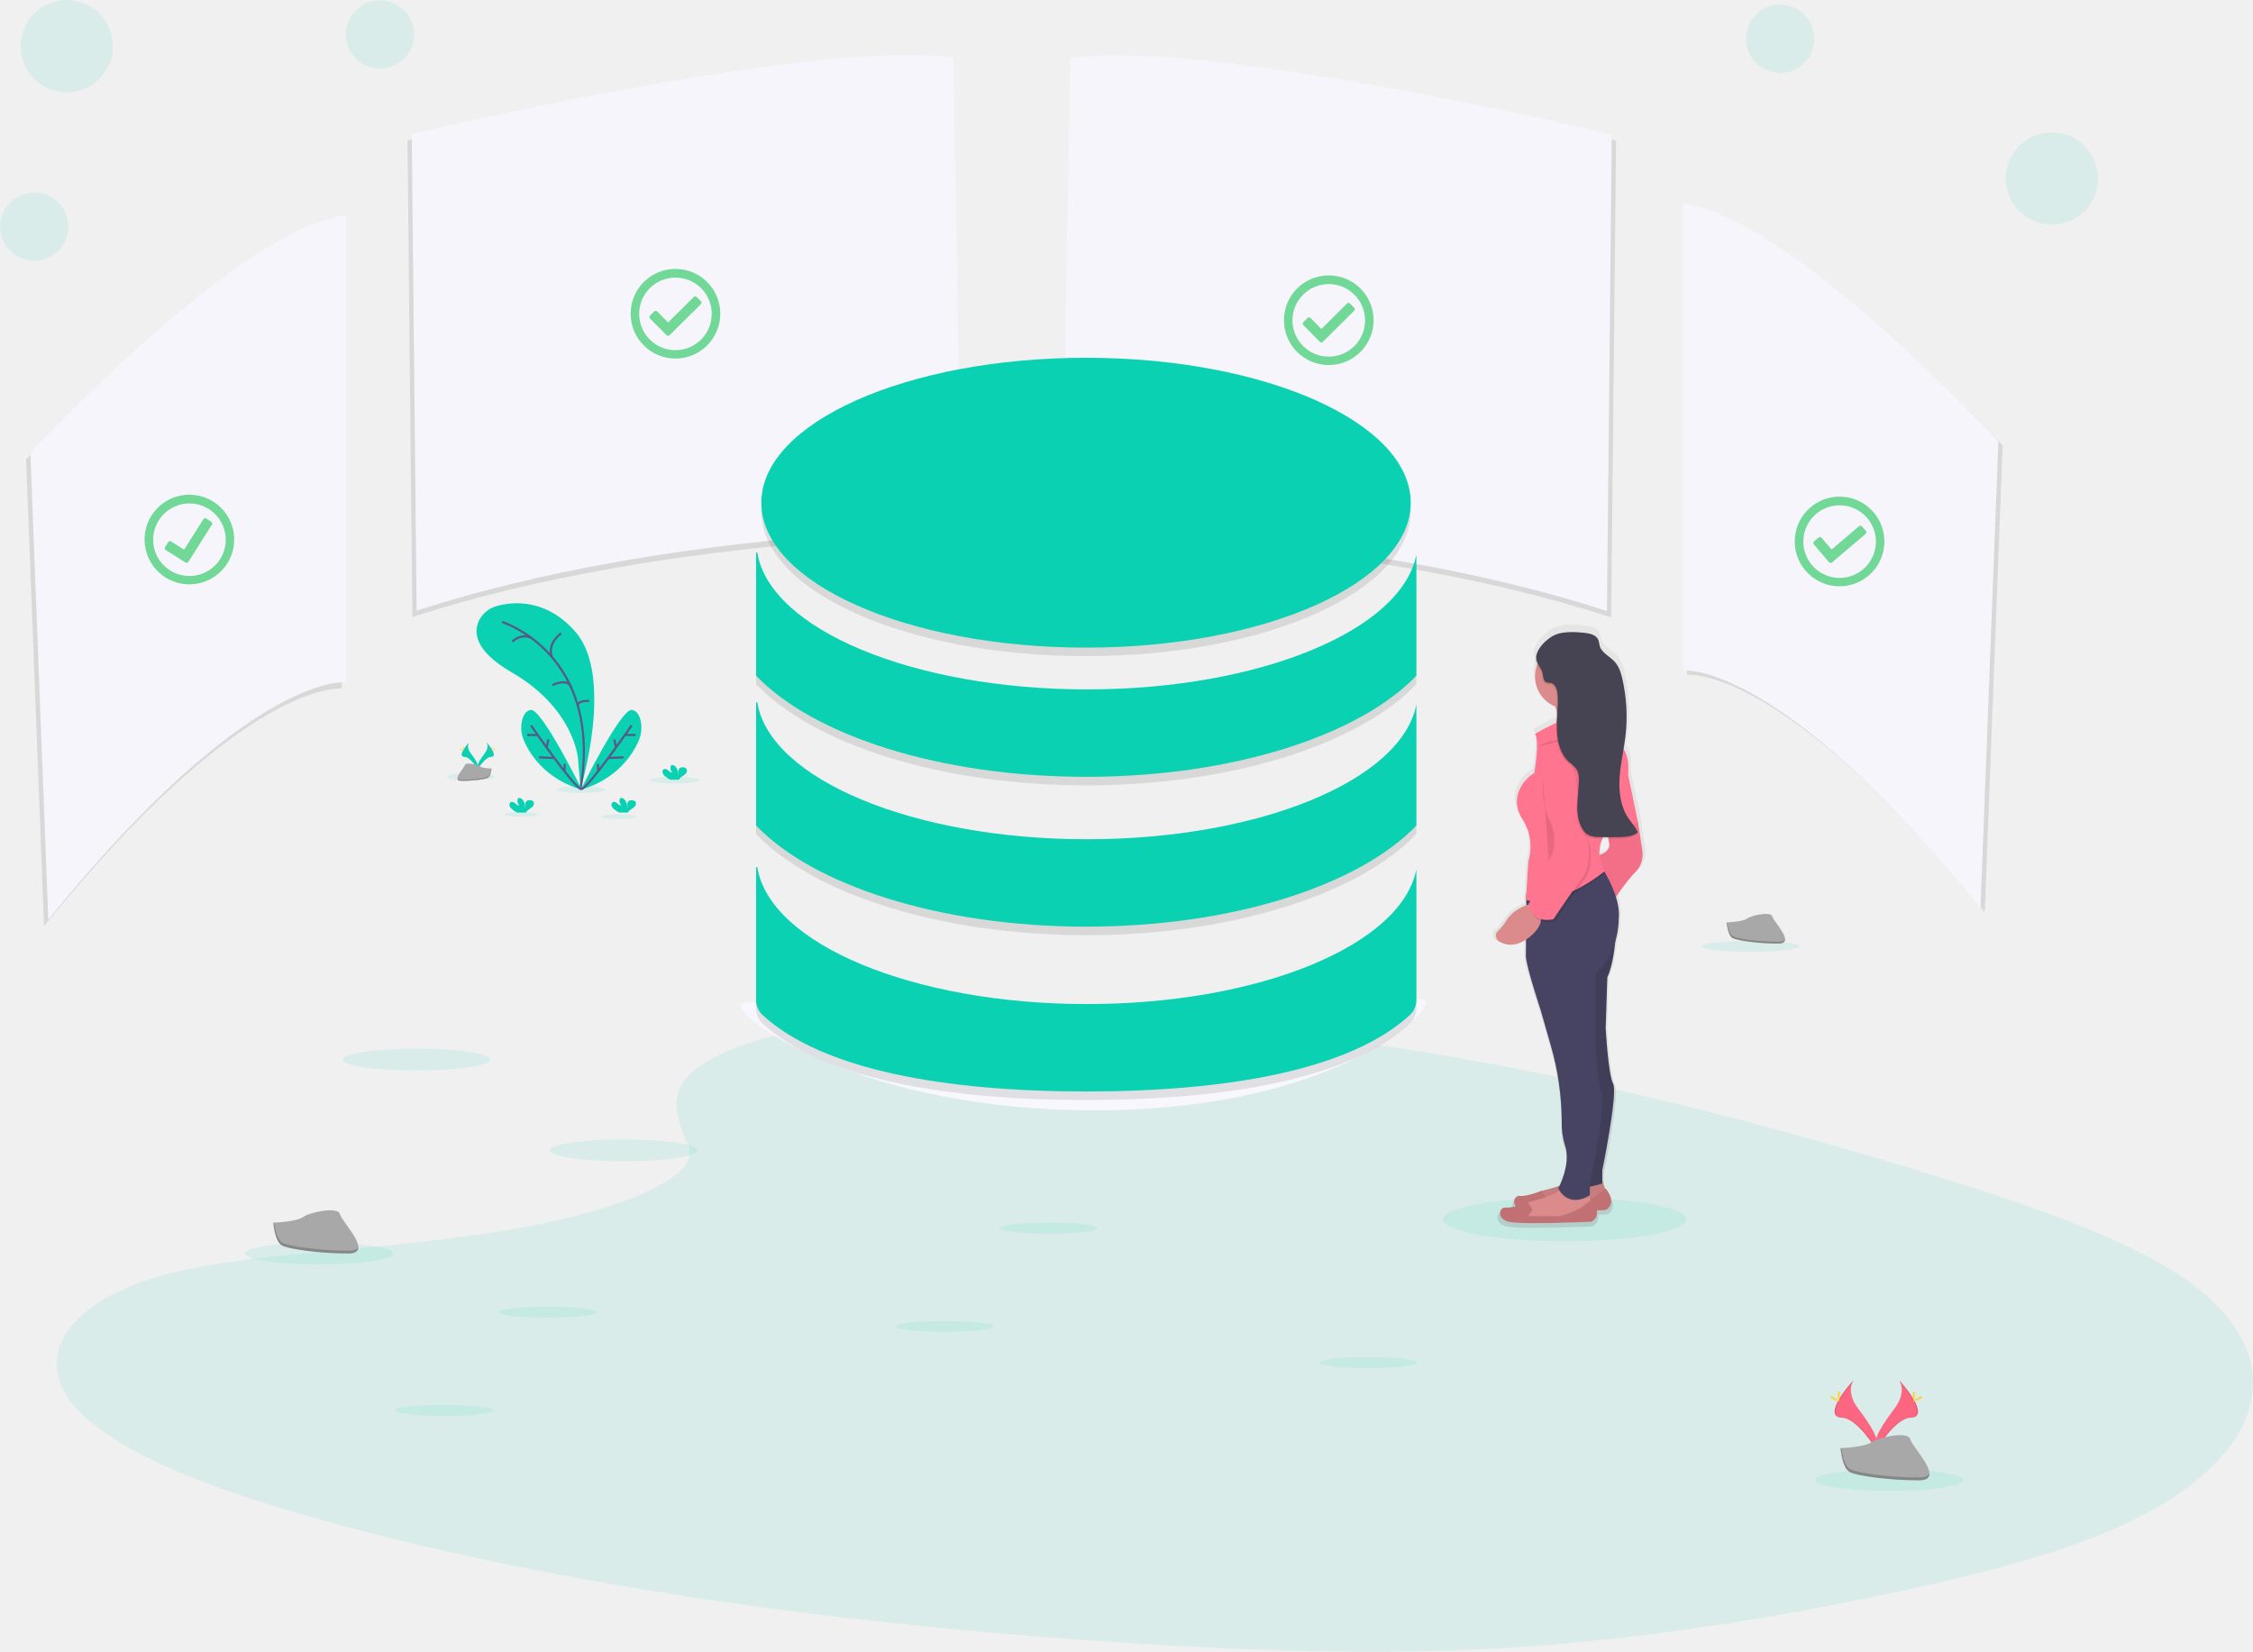
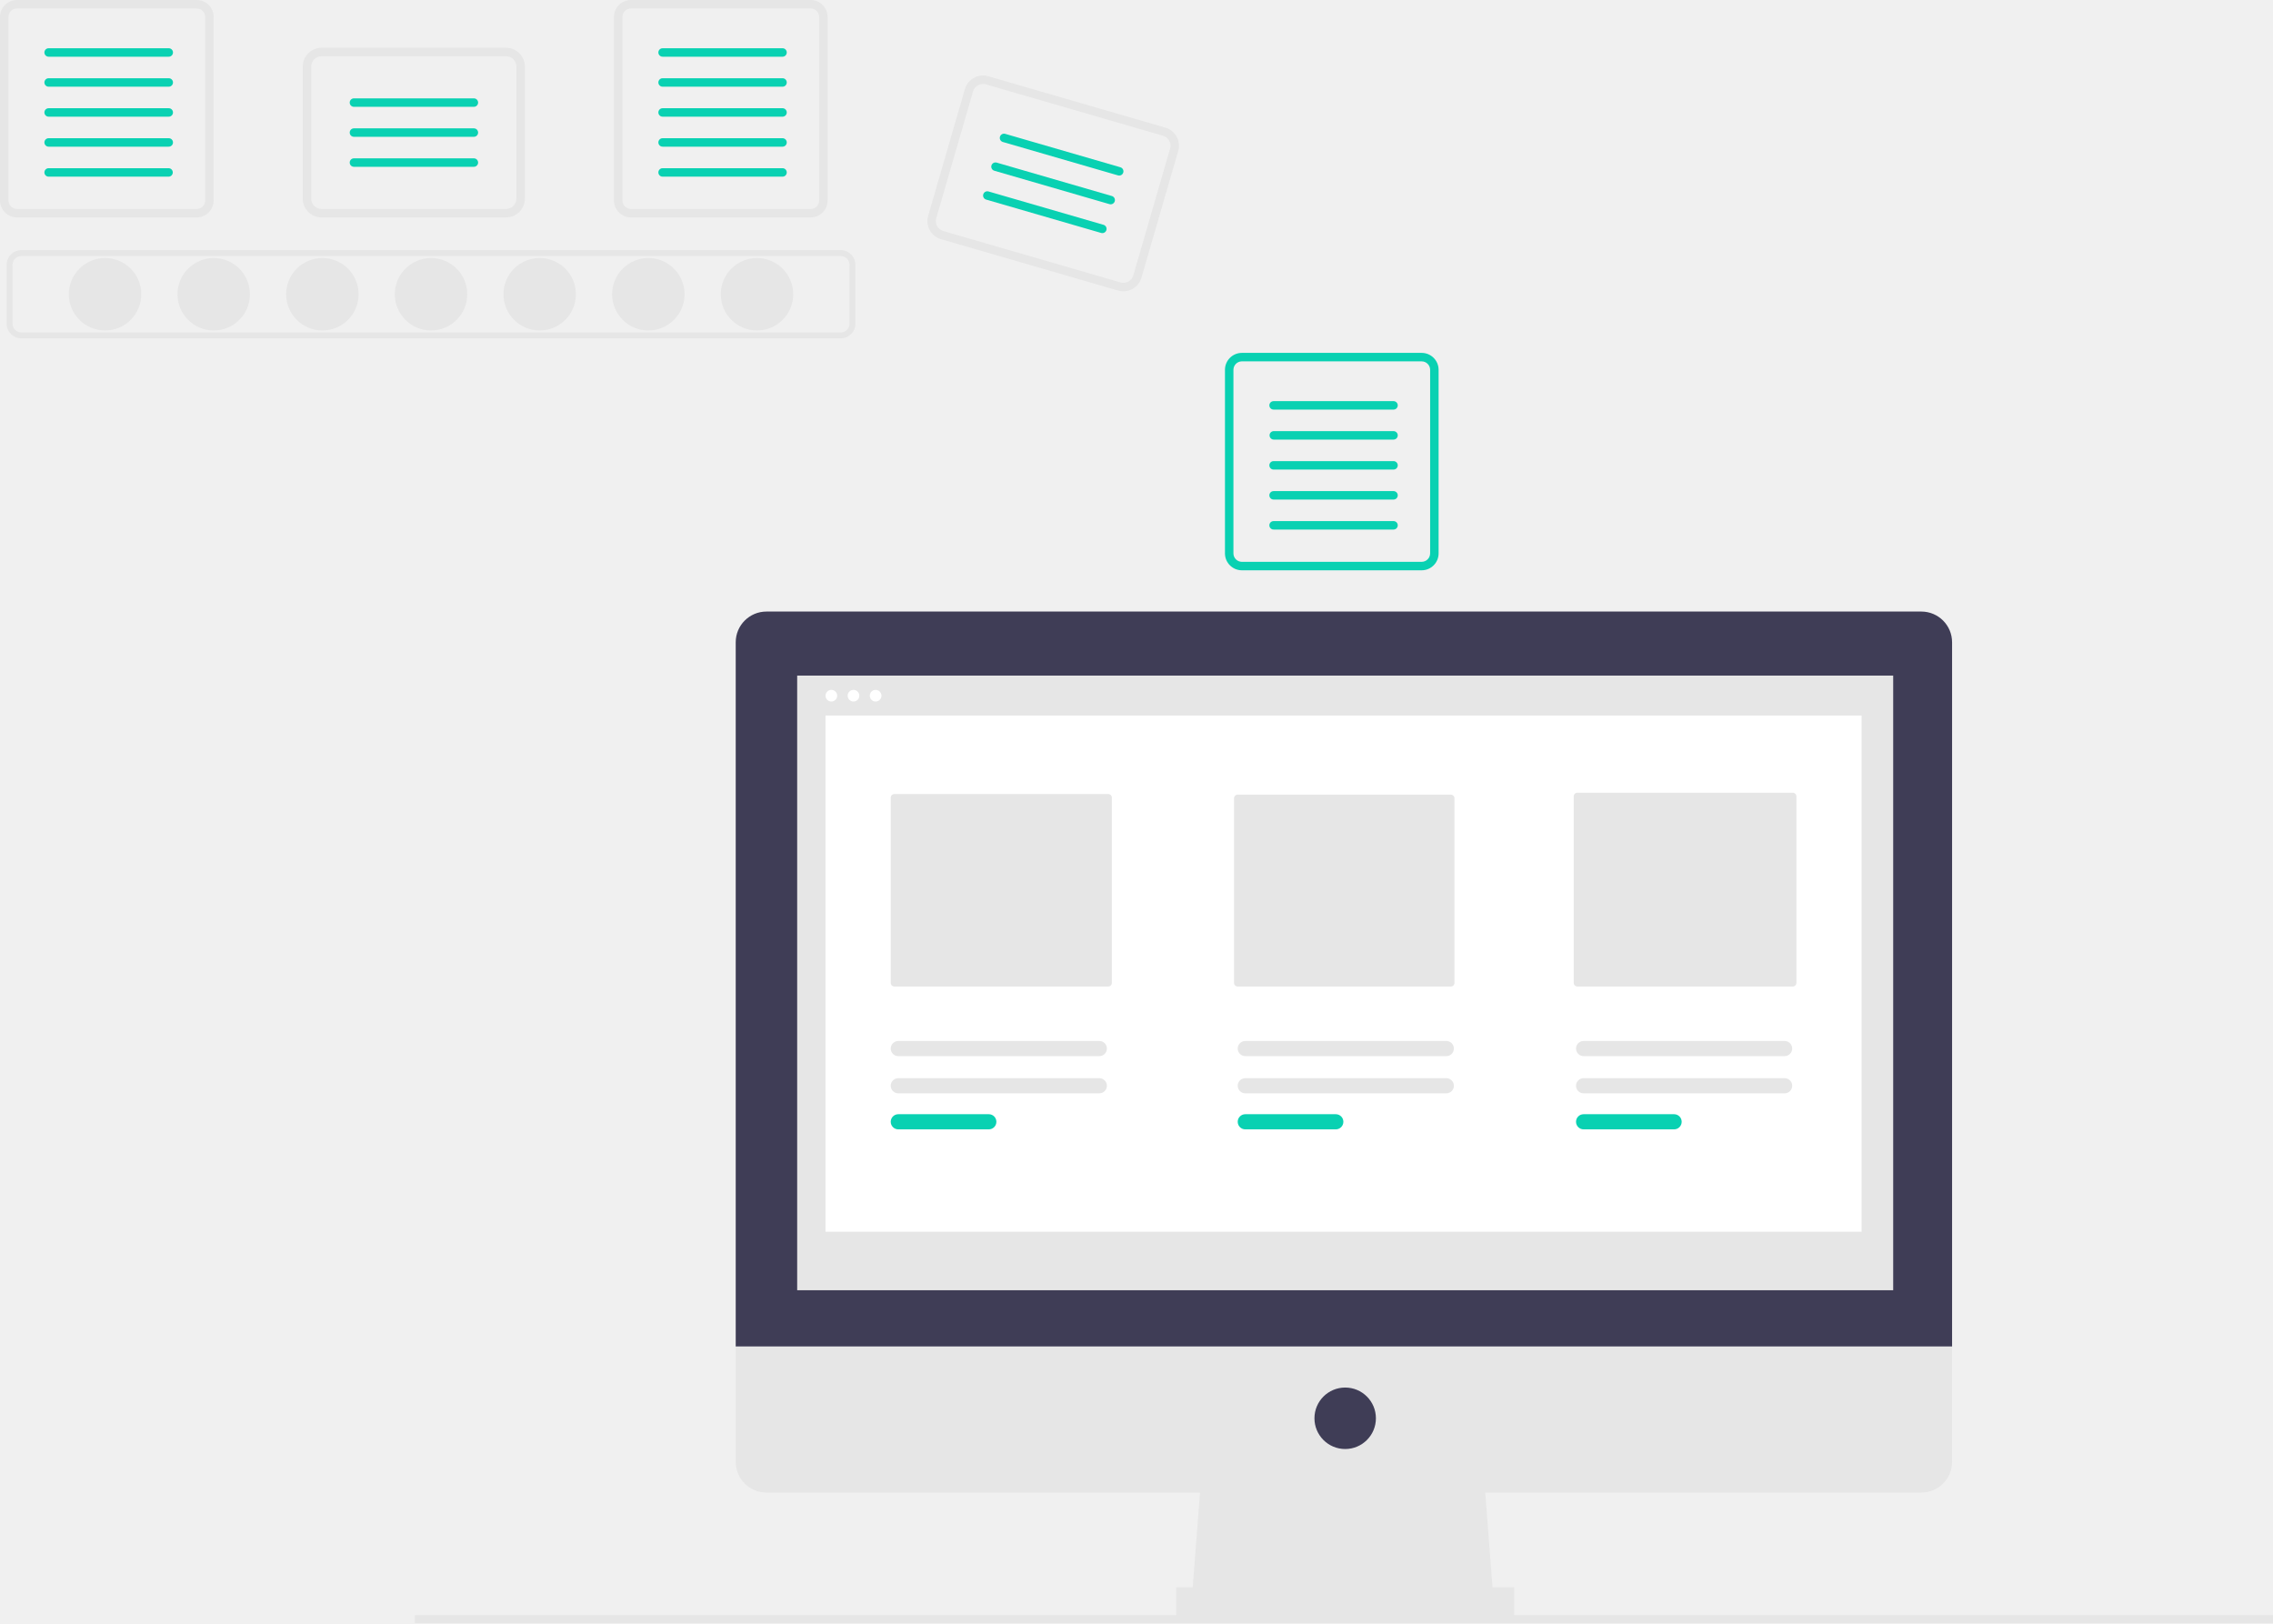
- <svg xmlns="http://www.w3.org/2000/svg" id="0b9b7173-8d17-4004-875f-329f7c0a9383" data-name="Layer 1" width="1055.52" height="773.82" viewBox="0 0 1055.52 773.82">
-   <defs>
-     <linearGradient id="214c5cce-d3ab-4a80-8eba-ba3719b3e789" x1="1958.6" y1="638.33" x2="1958.6" y2="355.69" gradientTransform="matrix(-1, 0, 0, 1, 2766, 0)" gradientUnits="userSpaceOnUse">
-       <stop offset="0" stop-color="gray" stop-opacity="0.25" />
-       <stop offset="0.54" stop-color="gray" stop-opacity="0.12" />
-       <stop offset="1" stop-color="gray" stop-opacity="0.1" />
-     </linearGradient>
-   </defs>
-   <path d="M416.53,554.07c34.91-13.73,89.71-16.53,139.59-15.43,156.68,3.43,298.11,36.8,420.44,74.55,44.29,13.67,87.89,28.4,116.64,47.22,58.52,38.31,41.16,91.38-40.21,122.94-27.69,10.74-61.25,19-95.71,26.26C896,822.59,829.92,833,760.38,836c-49.58,2.11-99.78.39-149.07-2.56C473.58,825.17,338.4,807,225.09,775.77c-49.7-13.67-96.54-30.67-117-52.8s-7.38-50.15,43.37-63.25c21-5.41,46.08-7.86,70.65-10.15,36.16-3.38,72.9-6.72,105.53-13.59,33.71-7.1,73.62-20.83,66.95-36.54C387.4,582.58,381.66,567.78,416.53,554.07Z" transform="translate(-72.24 -63.09)" fill="#09d1b2" opacity="0.1" />
-   <path d="M575.62,93.22l-3.81,221s137.92,0,255.26,38.1L829.36,129S641.15,84.08,575.62,93.22Z" transform="translate(-72.24 -63.09)" opacity="0.1" />
-   <path d="M573.62,90.22l-3.81,221s137.92,0,255.26,38.1L827.36,126S639.15,81.08,573.62,90.22Z" transform="translate(-72.24 -63.09)" fill="#f5f5fb" />
-   <path d="M516.88,93.05l3.81,221s-137.92,0-255.26,38.1l-2.29-223.26S451.35,83.91,516.88,93.05Z" transform="translate(-72.24 -63.09)" opacity="0.1" />
-   <path d="M518.88,90.05l3.81,221s-137.92,0-255.26,38.1l-2.29-223.26S453.35,80.91,518.88,90.05Z" transform="translate(-72.24 -63.09)" fill="#f5f5fb" />
-   <path d="M862.65,160.51V379.2s45-5.33,139.44,111.25l8.39-218.69S912.18,165.85,862.65,160.51Z" transform="translate(-72.24 -63.09)" opacity="0.1" />
-   <path d="M860.65,158.51V377.2s45-5.33,139.44,111.25l8.39-218.69S910.18,163.85,860.65,158.51Z" transform="translate(-72.24 -63.09)" fill="#f5f5fb" />
-   <path d="M232.3,167V385.7s-45-5.33-139.44,111.25L84.48,278.26S182.77,172.35,232.3,167Z" transform="translate(-72.24 -63.09)" opacity="0.1" />
-   <path d="M234.3,164V382.7s-45-5.33-139.44,111.25L86.48,275.26S184.77,169.35,234.3,164Z" transform="translate(-72.24 -63.09)" fill="#f5f5fb" />
-   <path d="M740.3,532.77c0,7.45-47.31,50.5-155,50.5s-166-41.55-166-49,60.31,11,168,11S740.3,525.31,740.3,532.77Z" transform="translate(-72.24 -63.09)" fill="#f7f7fd" />
-   <ellipse cx="316.11" cy="365.5" rx="11.46" ry="1.57" fill="#09d1b2" opacity="0.1" />
-   <ellipse cx="272.22" cy="369.95" rx="11.46" ry="1.57" fill="#09d1b2" opacity="0.1" />
-   <ellipse cx="220.54" cy="363.93" rx="11.46" ry="1.57" fill="#09d1b2" opacity="0.1" />
-   <ellipse cx="289.79" cy="382.62" rx="8.14" ry="1.12" fill="#09d1b2" opacity="0.1" />
-   <ellipse cx="244.24" cy="381.5" rx="8.14" ry="1.12" fill="#09d1b2" opacity="0.1" />
-   <path d="M344.22,432.69s16.06-52.67-2.52-73.76C327.8,343.15,312,345,305,347a13.06,13.06,0,0,0-8.43,7c-2.47,5.33-2,14,15.42,24.08,29.19,16.9,31,40.09,31,40.09Z" transform="translate(-72.24 -63.09)" fill="#09d1b2" />
-   <path d="M307.48,354.46s47.36,14.81,36.74,78.23" transform="translate(-72.24 -63.09)" fill="none" stroke="#565987" stroke-miterlimit="10" />
-   <path d="M335.14,359.77s-6.52,4.39-4.45,11" transform="translate(-72.24 -63.09)" fill="none" stroke="#565987" stroke-miterlimit="10" />
-   <path d="M312.23,363.68s4-4.06,8.83-1.82" transform="translate(-72.24 -63.09)" fill="none" stroke="#565987" stroke-miterlimit="10" />
-   <path d="M331,384.07s7-3.55,8.81.9" transform="translate(-72.24 -63.09)" fill="none" stroke="#565987" stroke-miterlimit="10" />
-   <path d="M348.27,391.48s-5.26-.42-5.35,2.09" transform="translate(-72.24 -63.09)" fill="none" stroke="#565987" stroke-miterlimit="10" />
-   <path d="M344.87,433.11s-18.82-38.28-24-37.44c-2.45.4-3.58,2.81-4.1,5.24a15.4,15.4,0,0,0,1,9.32C320.48,416.35,327.65,428,344.87,433.11Z" transform="translate(-72.24 -63.09)" fill="#09d1b2" />
-   <path d="M321,402.93s19.75,28.64,23.57,29.9" transform="translate(-72.24 -63.09)" fill="none" stroke="#565987" stroke-miterlimit="10" />
-   <line x1="246.97" y1="344.31" x2="251.58" y2="344.31" fill="none" stroke="#565987" stroke-miterlimit="10" />
-   <line x1="252.49" y1="354.79" x2="259.71" y2="355.1" fill="none" stroke="#565987" stroke-miterlimit="10" />
-   <line x1="256.89" y1="346.41" x2="256.1" y2="350.17" fill="none" stroke="#565987" stroke-miterlimit="10" />
-   <line x1="264.57" y1="357.86" x2="264.43" y2="361.28" fill="none" stroke="#565987" stroke-miterlimit="10" />
-   <path d="M344.31,433.11s18.81-38.28,24-37.44c2.46.4,3.59,2.81,4.1,5.24a15.47,15.47,0,0,1-1,9.32C368.7,416.35,361.53,428,344.31,433.11Z" transform="translate(-72.24 -63.09)" fill="#09d1b2" />
-   <path d="M368.15,402.93s-19.75,28.64-23.56,29.9" transform="translate(-72.24 -63.09)" fill="none" stroke="#565987" stroke-miterlimit="10" />
-   <line x1="297.73" y1="344.31" x2="293.12" y2="344.31" fill="none" stroke="#565987" stroke-miterlimit="10" />
-   <line x1="292.21" y1="354.79" x2="284.98" y2="355.1" fill="none" stroke="#565987" stroke-miterlimit="10" />
-   <line x1="287.81" y1="346.41" x2="288.6" y2="350.17" fill="none" stroke="#565987" stroke-miterlimit="10" />
-   <line x1="280.13" y1="357.86" x2="280.27" y2="361.28" fill="none" stroke="#565987" stroke-miterlimit="10" />
-   <path d="M312,442.05a3.26,3.26,0,0,1-1.07-1.62,1.42,1.42,0,0,1,.75-1.64c.68-.27,1.42.21,2,.69a2.64,2.64,0,0,0,1.92.93,2.94,2.94,0,0,1-.91-2.74,1.26,1.26,0,0,1,.26-.56c.38-.41,1.07-.23,1.53.09,1.45,1,1.85,3,1.86,4.77a8.56,8.56,0,0,0,0-2,2,2,0,0,1,.74-1.74,2.26,2.26,0,0,1,1.12-.27,2.34,2.34,0,0,1,1.83.52,1.84,1.84,0,0,1-.07,2.25,7.15,7.15,0,0,1-1.89,1.51,4.07,4.07,0,0,0-1.35,1.29.94.94,0,0,0-.1.23h-4.1A11.9,11.9,0,0,1,312,442.05Z" transform="translate(-72.24 -63.09)" fill="#09d1b2" />
-   <path d="M383.7,426.63a3.24,3.24,0,0,1-1.07-1.61,1.43,1.43,0,0,1,.75-1.65,2.1,2.1,0,0,1,2,.7,2.59,2.59,0,0,0,1.92.92,2.93,2.93,0,0,1-.91-2.74,1.12,1.12,0,0,1,.26-.55c.38-.41,1.07-.24,1.53.08,1.45,1,1.85,3,1.86,4.78a8.64,8.64,0,0,0,0-2,2,2,0,0,1,.74-1.74,2.15,2.15,0,0,1,1.12-.26,2.3,2.3,0,0,1,1.83.52,1.82,1.82,0,0,1-.07,2.24,7.15,7.15,0,0,1-1.89,1.51,4.17,4.17,0,0,0-1.35,1.29.94.94,0,0,0-.1.23h-4.1A11.54,11.54,0,0,1,383.7,426.63Z" transform="translate(-72.24 -63.09)" fill="#09d1b2" />
-   <path d="M359.8,442.05a3.26,3.26,0,0,1-1.07-1.62,1.43,1.43,0,0,1,.75-1.64c.69-.27,1.42.21,2,.69a2.65,2.65,0,0,0,1.92.93,2.93,2.93,0,0,1-.9-2.74,1.14,1.14,0,0,1,.25-.56c.38-.41,1.07-.23,1.53.09,1.45,1,1.86,3,1.87,4.77a9.17,9.17,0,0,0,0-2,2,2,0,0,1,.74-1.74,3,3,0,0,1,2.95.25,1.82,1.82,0,0,1-.07,2.25,7,7,0,0,1-1.89,1.51,4.26,4.26,0,0,0-1.35,1.29,1.6,1.6,0,0,0-.1.23h-4.09A11.71,11.71,0,0,1,359.8,442.05Z" transform="translate(-72.24 -63.09)" fill="#09d1b2" />
-   <path d="M292,410.89s-1.53,2,.71,5,4.1,5.59,3.35,7.48c0,0-3.39-5.63-6.14-5.71S289,414.27,292,410.89Z" transform="translate(-72.24 -63.09)" fill="#09d1b2" />
-   <path d="M292,410.89a2.36,2.36,0,0,0-.31.63c-2.69,3.15-4.12,6.1-1.54,6.17,2.41.07,5.3,4.38,6,5.46a1.83,1.83,0,0,1-.08.25s-3.39-5.63-6.14-5.71S289,414.27,292,410.89Z" transform="translate(-72.24 -63.09)" opacity="0.1" />
-   <path d="M289.18,413.44c0,.71.08,1.28.18,1.28s.17-.57.17-1.28-.09-.37-.19-.37S289.18,412.74,289.18,413.44Z" transform="translate(-72.24 -63.09)" fill="#ffd037" />
-   <path d="M288.2,414.29c.62.34,1.16.54,1.21.45s-.42-.43-1-.76-.38-.1-.42,0S287.58,414,288.2,414.29Z" transform="translate(-72.24 -63.09)" fill="#ffd037" />
-   <path d="M300.14,410.89s1.54,2-.71,5-4.09,5.59-3.34,7.48c0,0,3.38-5.63,6.14-5.71S303.17,414.27,300.14,410.89Z" transform="translate(-72.24 -63.09)" fill="#09d1b2" />
-   <path d="M300.14,410.89a2.36,2.36,0,0,1,.31.63c2.69,3.15,4.12,6.1,1.54,6.17-2.41.07-5.29,4.38-6,5.46a1.83,1.83,0,0,0,.08.25s3.38-5.63,6.14-5.71S303.17,414.27,300.14,410.89Z" transform="translate(-72.24 -63.09)" opacity="0.1" />
-   <path d="M303,413.44c0,.71-.07,1.28-.17,1.28s-.18-.57-.18-1.28.1-.37.2-.37S303,412.74,303,413.44Z" transform="translate(-72.24 -63.09)" fill="#ffd037" />
-   <path d="M304,414.29c-.62.34-1.16.54-1.2.45s.41-.43,1-.76.38-.1.43,0S304.59,414,304,414.29Z" transform="translate(-72.24 -63.09)" fill="#ffd037" />
-   <path d="M302.51,423.14s-4.3-.13-5.59-1.05-6.6-2-6.92-.55-6.45,7.35-1.61,7.39,11.26-.76,12.55-1.54S302.51,423.14,302.51,423.14Z" transform="translate(-72.24 -63.09)" fill="#a8a8a8" />
-   <path d="M288.31,428.41c4.84,0,11.26-.75,12.55-1.54,1-.6,1.37-2.75,1.5-3.74h.15s-.28,3.46-1.57,4.25-7.7,1.58-12.55,1.54c-1.39,0-1.88-.51-1.85-1.25C286.73,428.13,287.27,428.4,288.31,428.41Z" transform="translate(-72.24 -63.09)" opacity="0.2" />
-   <ellipse cx="195.17" cy="496.39" rx="34.72" ry="5.13" fill="#09d1b2" opacity="0.1" />
-   <ellipse cx="292.15" cy="538.87" rx="34.72" ry="5.13" fill="#09d1b2" opacity="0.1" />
-   <ellipse cx="149.49" cy="587.2" rx="34.72" ry="5.13" fill="#09d1b2" opacity="0.1" />
-   <ellipse cx="885.14" cy="693.36" rx="34.72" ry="5.13" fill="#09d1b2" opacity="0.1" />
-   <ellipse cx="491.09" cy="575.32" rx="22.99" ry="2.57" fill="#09d1b2" opacity="0.1" />
-   <ellipse cx="820.09" cy="443.32" rx="22.99" ry="2.57" fill="#09d1b2" opacity="0.1" />
-   <ellipse cx="641.08" cy="638.32" rx="22.99" ry="2.57" fill="#09d1b2" opacity="0.1" />
-   <ellipse cx="442.64" cy="621.36" rx="22.99" ry="2.57" fill="#09d1b2" opacity="0.1" />
-   <ellipse cx="256.67" cy="614.69" rx="22.99" ry="2.57" fill="#09d1b2" opacity="0.1" />
-   <ellipse cx="208.21" cy="660.73" rx="22.99" ry="2.57" fill="#09d1b2" opacity="0.1" />
-   <g opacity="0.1">
-     <ellipse cx="508.8" cy="239.5" rx="152.12" ry="67.89" />
-     <path d="M735.8,326.86c-6.73,35.4-73.23,63.19-154.29,63.19-81.77,0-148.73-28.28-154.47-64.11h-.57v57.69C453.21,411.57,512.41,431,581.13,431s127.92-19.43,154.67-47.37Z" transform="translate(-72.24 -63.09)" />
-     <path d="M735.8,397.06c-6.73,35.39-73.23,63.19-154.29,63.19-81.77,0-148.73-28.28-154.47-64.12h-.57v57.7c26.74,27.94,85.94,47.36,154.66,47.36s127.92-19.42,154.67-47.36Z" transform="translate(-72.24 -63.09)" />
-     <path d="M735.8,474.27c-6.73,35.4-73.23,63.19-154.29,63.19-81.77,0-148.73-28.27-154.47-64.11h-.57v62.22a9.59,9.59,0,0,0,3.08,7.06c28,25.71,85.39,35.78,151.58,35.78s123.55-10.07,151.59-35.78a9.59,9.59,0,0,0,3.08-7.06Z" transform="translate(-72.24 -63.09)" />
-   </g>
-   <ellipse cx="508.8" cy="235.5" rx="152.12" ry="67.89" fill="#09d1b2" />
-   <path d="M735.8,322.86c-6.73,35.4-73.23,63.19-154.29,63.19-81.77,0-148.73-28.28-154.47-64.11h-.57v57.69C453.21,407.57,512.41,427,581.13,427s127.92-19.43,154.67-47.37Z" transform="translate(-72.24 -63.09)" fill="#09d1b2" />
-   <path d="M735.8,393.06c-6.73,35.39-73.23,63.19-154.29,63.19-81.77,0-148.73-28.28-154.47-64.12h-.57v57.7c26.74,27.94,85.94,47.36,154.66,47.36s127.92-19.42,154.67-47.36Z" transform="translate(-72.24 -63.09)" fill="#09d1b2" />
-   <path d="M735.8,470.27c-6.73,35.4-73.23,63.19-154.29,63.19-81.77,0-148.73-28.27-154.47-64.11h-.57v62.22a9.59,9.59,0,0,0,3.08,7.06c28,25.71,85.39,35.78,151.58,35.78s123.55-10.07,151.59-35.78a9.59,9.59,0,0,0,3.08-7.06Z" transform="translate(-72.24 -63.09)" fill="#09d1b2" />
-   <ellipse cx="733.03" cy="571.25" rx="57" ry="10.26" fill="#09d1b2" opacity="0.1" />
-   <path d="M773.27,503.61c2.88,1.7,7.4,2.81,13.09-.85l-.05,8.11c.4,5.56,7.28,25.83,7.28,25.83l4.85,16.67a130.07,130.07,0,0,1,5.33,36.28c0,4.06.38,8.26,1.55,11.42,2.59,7-1,16-2.57,19.32a80.1,80.1,0,0,1-8,2.25,5.83,5.83,0,0,0-.71.22l0-.05s-7.28,2.89-10.52,2.49c-2.41-.29-3.92,2.72-2,4.93a14.88,14.88,0,0,1-4.84.64c-3.24-.4-4.86,5.16,1.21,6.75s40.46,0,40.46,0a4.87,4.87,0,0,0,2.58-5.38l4.3-.18s6.07-2.78,0-10.33l-.33.24-1.29-3.82V613s7.69-37,5.26-41.33S825.15,545,825.15,545L826,520.8c2.19-4.52,3.31-11.62,3.88-17.17a36,36,0,0,0,1.55-8.14c.1-1.31.18-2.67.23-4.09a27.27,27.27,0,0,0-1.48-9.16,92.06,92.06,0,0,1,9.17-11.5A11.82,11.82,0,0,0,843,460.41l-2-13.51-4.86-23c.61-6.39-.72-10.07-2.2-12.15.35-2.07.68-4.13.93-6.21a79.6,79.6,0,0,0-1.42-27c-.7-3.08-1.66-6.25-3.83-8.59-2.45-2.66-6.43-4.27-7.35-7.74a20.66,20.66,0,0,0-.56-2.62c-.89-2.27-3.69-3.1-6.15-3.4-4.38-.53-10.71-.93-14.92.79A18.09,18.09,0,0,0,792,365a6.89,6.89,0,0,0-1,4.95,6.6,6.6,0,0,0,.69,1.7,15.39,15.39,0,0,0,8.94,19.7c.1.31.19.61.26.9a15.41,15.41,0,0,1,.4,2.17c-.08,1.4-.17,2.81-.23,4.22l-.15.57a105.13,105.13,0,0,0-10.17,5.18c2.42,3.58-.41,18.68-.41,18.68-6.07,3.57-12.13,12.71-5.66,22.25s2.83,19.86,2.83,19.86l-1,15.54h0v0l-.2,3.11h.07l-.07,1.18.17,0v1.27c-2.84,1.05-7,3.15-9.47,7.05a24.94,24.94,0,0,1-4.23,5.19A3.12,3.12,0,0,0,773.27,503.61Zm48.85-41.28a14.77,14.77,0,0,1,1.44-7.82l2.86,0a18.57,18.57,0,0,0,.35,1.88C827.59,459.94,824.31,461.61,822.12,462.33Z" transform="translate(-72.24 -63.09)" fill="url(#214c5cce-d3ab-4a80-8eba-ba3719b3e789)" />
-   <path d="M822.92,616.33l1.56,4.67-5.06,5.06L802.68,630l-12.07-1.17.78-4.28h0a5.17,5.17,0,0,1,3.83-3.78c5-1.16,14.42-3.82,16.41-7.51Z" transform="translate(-72.24 -63.09)" fill="#db8b8b" />
-   <path d="M822.92,616.33l1.56,4.67-5.06,5.06L802.68,630l-12.07-1.17.78-4.28h0a5.17,5.17,0,0,1,3.83-3.78c5-1.16,14.42-3.82,16.41-7.51Z" transform="translate(-72.24 -63.09)" opacity="0.1" />
-   <path d="M794.5,627.62l2.34-3.11-2.34-3.61s-7,2.83-10.12,2.44-4.67,5.06,1.17,6.62,38.93,0,38.93,0,5.84-2.73,0-10.13l-5.06,3.9s-8.57,4.67-12.85,3.89Z" transform="translate(-72.24 -63.09)" fill="#c17174" />
-   <path d="M784,634.24l12.07,1.17,16.74-3.9,5.06-5.06-.41-1.23-.58-1.74-.57-1.7L805,618.67a7,7,0,0,1-2.29,2.29c-3.67,2.51-10.25,4.32-14.12,5.22a3.82,3.82,0,0,0-.48.15,5,5,0,0,0-2,1.21,5.1,5.1,0,0,0-1.38,2.42Z" transform="translate(-72.24 -63.09)" fill="#db8b8b" />
-   <path d="M784,634.24l12.07,1.17,16.74-3.9,5.06-5.06-.41-1.23-4.65,3.57s-8.57,4.67-12.85,3.89H787.88l2.34-3.11-2.1-3.24a5,5,0,0,0-2,1.21,5.1,5.1,0,0,0-1.38,2.42Z" transform="translate(-72.24 -63.09)" opacity="0.1" />
-   <path d="M787.88,633.07l2.34-3.11-2.34-3.61s-7,2.83-10.12,2.44-4.67,5.06,1.17,6.62,38.93,0,38.93,0,5.84-2.73,0-10.12l-5.06,3.89s-8.57,4.67-12.85,3.89Z" transform="translate(-72.24 -63.09)" fill="#c17174" />
-   <path d="M797.61,407.27s18.69,2,16-5.84a13.91,13.91,0,0,1-.58-6.88,18.94,18.94,0,0,1,3.3-7.91l-17.52,2.72a21.86,21.86,0,0,1,2.38,5.63C803.24,403.25,797.61,407.27,797.61,407.27Z" transform="translate(-72.24 -63.09)" fill="#db8b8b" />
-   <path d="M829.54,496s-.39,16.74-4.28,24.92l-.78,23.75s1.16,21.8,3.5,26.08-5.06,40.49-5.06,40.49v6.23s-12.46,4.67-16-.78l3.5-46.33-1.56-64.23Z" transform="translate(-72.24 -63.09)" fill="#474463" />
-   <path d="M829.54,496s-.39,16.74-4.28,24.92l-.78,23.75s1.16,21.8,3.5,26.08-5.06,40.49-5.06,40.49v6.23s-12.46,4.67-16-.78l3.5-46.33-1.56-64.23Z" transform="translate(-72.24 -63.09)" opacity="0.1" />
-   <path d="M837.32,442.31l2.34,6.23,2,13.23a11.75,11.75,0,0,1-3.51,10.13c-4.67,4.67-10.9,14.4-10.9,14.4l-7.39-22.19s7.39-1.17,6.22-6.23-.77-14.4-.77-14.4Z" transform="translate(-72.24 -63.09)" fill="#ff748e" />
-   <path d="M837.41,442.22l2.33,6.23,2,13.24a11.7,11.7,0,0,1-3.5,10.12c-4.68,4.67-10.9,14.41-10.9,14.41L819.89,464s7.4-1.17,6.23-6.23-.78-14.41-.78-14.41Z" transform="translate(-72.24 -63.09)" opacity="0.05" />
-   <path d="M802.72,621c5,7.86,12.77,3.4,14.15,2.52l-.57-1.7L805,618.67A7,7,0,0,1,802.72,621Z" transform="translate(-72.24 -63.09)" opacity="0.1" />
-   <path d="M787.1,511.22c.39,5.45,7,25.3,7,25.3l4.67,16.34a130.39,130.39,0,0,1,5.13,35.54,34.71,34.71,0,0,0,1.49,11.19c3.12,8.57-3.11,20.24-3.11,20.24,5.45,9.74,14.79,3.12,14.79,3.12v-6.23s7.4-33.87,5.45-40.49-2.72-24.52-2.72-24.52V519.39a36.67,36.67,0,0,0,10.68-23.24c.09-1.28.17-2.62.22-4,.31-8.78-5.7-19.08-8-22.75-.56-.89-.92-1.39-.92-1.39l-34.37,13.64-.08,0V483l0,2.94Z" transform="translate(-72.24 -63.09)" fill="#474463" />
-   <path d="M798.78,389.36a21.86,21.86,0,0,1,2.38,5.63,15.22,15.22,0,0,0,11.84-.44,18.94,18.94,0,0,1,3.3-7.91Z" transform="translate(-72.24 -63.09)" opacity="0.1" />
-   <circle cx="734.33" cy="316.93" r="15.18" fill="#db8b8b" />
-   <path d="M787.1,485.91l.17,0c16.32,3.36,36.82-13.65,36.82-13.65a20.31,20.31,0,0,1-1.42-2.9c-.56-.89-.92-1.39-.92-1.39l-34.37,13.64-.09,1.36Z" transform="translate(-72.24 -63.09)" opacity="0.1" />
-   <path d="M791.39,406.88s21.8-13.24,28.8-7.79l9.74,12.46S836.16,413.5,835,426l4.67,22.58-14,3.5s-8.17,7.79-1.55,19.08c0,0-20.64,17.13-37,13.62l1.17-18.29s3.5-10.13-2.72-19.47-.39-18.3,5.45-21.8C791,425.18,793.72,410.38,791.39,406.88Z" transform="translate(-72.24 -63.09)" fill="#ff748e" />
-   <path d="M790.22,486.3s-8.18,1.56-12.07,7.79a24.3,24.3,0,0,1-4.08,5.09,3.08,3.08,0,0,0,.49,4.92c3.09,1.86,8.12,3,14.49-2.23C800,492.92,790.22,486.3,790.22,486.3Z" transform="translate(-72.24 -63.09)" fill="#db8b8b" />
-   <path d="M802.29,414.28s7.78-.78,9.73,19.46,5.06,24.92,5.06,24.92,1.95,10.51-2.73,16.74-13.62,19.47-13.62,19.47-9.73,2.72-11.68-7l12.07-22.58s1.94-7.79-2.73-13.24S790.22,410.38,802.29,414.28Z" transform="translate(-72.24 -63.09)" opacity="0.1" />
-   <path d="M801.51,413.11s7.78-.78,9.73,19.47,5.06,24.91,5.06,24.91,2,10.51-2.72,16.74S800,493.7,800,493.7s-9.73,2.72-11.68-7l12.07-22.58s1.95-7.79-2.73-13.24S789.44,409.22,801.51,413.11Z" transform="translate(-72.24 -63.09)" fill="#ff748e" />
-   <path d="M795.08,427.71s-.77,12.07,2.73,18.69,3.5,15.18,0,19.85" transform="translate(-72.24 -63.09)" opacity="0.1" />
-   <path d="M793.14,412.91s3.11-3.11,12.07-3.5,12.84-3.11,12.84-3.11" transform="translate(-72.24 -63.09)" opacity="0.1" />
-   <path d="M814.79,360.4c2.37.29,5.07,1.1,5.92,3.32a22.14,22.14,0,0,1,.55,2.57c.88,3.4,4.71,5,7.07,7.58,2.08,2.3,3,5.4,3.68,8.43a79.17,79.17,0,0,1,1.37,26.45c-.76,6.45-2.32,12.81-2.75,19.29s.36,13.31,3.9,18.76c1.53,2.34,3.54,4.4,4.62,7-2.23,1.81-5.31,2.07-8.19,2.17q-5,.17-10.05,0a10.67,10.67,0,0,1-5.1-1.07,7.86,7.86,0,0,1-2.68-2.87c-1.92-3.25-2.4-7.16-2.32-10.93s.68-7.52.75-11.3a9.82,9.82,0,0,0-1.31-5.92,19.07,19.07,0,0,0-3.26-3c-4.17-3.7-5.6-9.62-5.74-15.19s.78-11.14.31-16.69c-.18-2.17-1-4.78-3.13-5.2a11.38,11.38,0,0,1-2-.26c-1.71-.66-1.54-3.07-2-4.84-.55-2-2.25-3.53-2.73-5.53-1.12-4.71,4.88-10.34,8.81-12S810.58,359.88,814.79,360.4Z" transform="translate(-72.24 -63.09)" opacity="0.1" />
-   <path d="M815.18,359.62c2.37.29,5.07,1.1,5.92,3.33a21.54,21.54,0,0,1,.55,2.56c.88,3.4,4.71,5,7.07,7.58,2.08,2.3,3,5.4,3.68,8.43A79.17,79.17,0,0,1,833.76,408c-.75,6.45-2.31,12.81-2.74,19.3s.36,13.3,3.9,18.75c1.53,2.35,3.54,4.4,4.62,7-2.23,1.82-5.31,2.07-8.19,2.17q-5,.16-10.05,0a10.66,10.66,0,0,1-5.1-1.06,7.89,7.89,0,0,1-2.68-2.88c-1.92-3.25-2.4-7.16-2.32-10.93s.68-7.52.75-11.29c0-2.06-.12-4.24-1.31-5.92a18.73,18.73,0,0,0-3.26-3c-4.17-3.7-5.6-9.62-5.74-15.19s.78-11.14.31-16.69c-.18-2.17-1-4.78-3.13-5.2a11.38,11.38,0,0,1-2-.26c-1.71-.66-1.54-3.07-2-4.84-.55-2-2.25-3.52-2.73-5.53-1.12-4.71,4.88-10.34,8.81-12S811,359.1,815.18,359.62Z" transform="translate(-72.24 -63.09)" fill="#464353" />
-   <path d="M200.28,635.86s10.72-.33,13.94-2.63,16.48-5.05,17.28-1.36,16.1,18.34,4,18.44-28.1-1.89-31.33-3.85S200.28,635.86,200.28,635.86Z" transform="translate(-72.24 -63.09)" fill="#a8a8a8" />
-   <path d="M235.72,649c-12.09.1-28.1-1.88-31.32-3.84-2.45-1.5-3.43-6.86-3.76-9.34l-.36,0s.68,8.64,3.9,10.6,19.23,3.94,31.33,3.85c3.49,0,4.69-1.27,4.63-3.11C239.65,648.31,238.32,649,235.72,649Z" transform="translate(-72.24 -63.09)" opacity="0.2" />
-   <path d="M881.17,495.21s7.35-.23,9.57-1.81,11.31-3.46,11.86-.93,11.06,12.59,2.75,12.66-19.29-1.3-21.5-2.64S881.17,495.21,881.17,495.21Z" transform="translate(-72.24 -63.09)" fill="#a8a8a8" />
-   <path d="M905.5,504.25c-8.3.06-19.29-1.3-21.5-2.64-1.69-1-2.36-4.71-2.58-6.41h-.25s.47,5.93,2.68,7.28,13.2,2.7,21.5,2.64c2.4,0,3.23-.87,3.18-2.14C908.2,503.76,907.29,504.23,905.5,504.25Z" transform="translate(-72.24 -63.09)" opacity="0.2" />
-   <circle cx="31.29" cy="21.63" r="21.63" fill="#09d1b2" opacity="0.1" />
-   <circle cx="961.29" cy="83.63" r="21.63" fill="#09d1b2" opacity="0.1" />
-   <circle cx="16" cy="106.18" r="16" fill="#09d1b2" opacity="0.1" />
-   <circle cx="178" cy="16.18" r="16" fill="#09d1b2" opacity="0.1" />
-   <circle cx="834" cy="18.18" r="16" fill="#09d1b2" opacity="0.1" />
-   <path d="M961.86,709.49s4,5.24-1.85,13.15-10.68,14.58-8.73,19.51c0,0,8.83-14.68,16-14.89S969.76,718.33,961.86,709.49Z" transform="translate(-72.24 -63.09)" fill="#fc6681" />
-   <path d="M961.86,709.49a6.42,6.42,0,0,1,.81,1.65c7,8.24,10.76,15.93,4,16.12-6.28.18-13.81,11.41-15.62,14.25a5.39,5.39,0,0,0,.22.64s8.83-14.68,16-14.89S969.76,718.33,961.86,709.49Z" transform="translate(-72.24 -63.09)" opacity="0.1" />
-   <path d="M969.3,716.17c0,1.84-.21,3.34-.46,3.34s-.46-1.5-.46-3.34.26-1,.51-1S969.3,714.32,969.3,716.17Z" transform="translate(-72.24 -63.09)" fill="#ffd037" />
-   <path d="M971.86,718.37c-1.62.88-3,1.41-3.16,1.19s1.1-1.12,2.71-2,1-.24,1.11,0S973.48,717.49,971.86,718.37Z" transform="translate(-72.24 -63.09)" fill="#ffd037" />
-   <path d="M940.7,709.49s-4,5.24,1.85,13.15,10.68,14.58,8.73,19.51c0,0-8.84-14.68-16-14.89S932.79,718.33,940.7,709.49Z" transform="translate(-72.24 -63.09)" fill="#fc6681" />
-   <path d="M940.7,709.49a6.61,6.61,0,0,0-.82,1.65c-7,8.24-10.75,15.93-4,16.12,6.28.18,13.82,11.41,15.62,14.25-.06.21-.13.43-.21.64,0,0-8.84-14.68-16-14.89S932.79,718.33,940.7,709.49Z" transform="translate(-72.24 -63.09)" opacity="0.1" />
-   <path d="M933.25,716.17c0,1.84.21,3.34.47,3.34s.46-1.5.46-3.34-.26-1-.52-1S933.25,714.32,933.25,716.17Z" transform="translate(-72.24 -63.09)" fill="#ffd037" />
-   <path d="M930.7,718.37c1.62.88,3,1.41,3.15,1.19s-1.09-1.12-2.71-2-1-.24-1.1,0S929.08,717.49,930.7,718.37Z" transform="translate(-72.24 -63.09)" fill="#ffd037" />
-   <path d="M934.53,741.47s11.2-.35,14.57-2.75,17.23-5.27,18.07-1.42,16.82,19.17,4.18,19.27-29.38-2-32.74-4S934.53,741.47,934.53,741.47Z" transform="translate(-72.24 -63.09)" fill="#a8a8a8" />
-   <path d="M971.58,755.23c-12.65.1-29.38-2-32.75-4-2.56-1.56-3.59-7.17-3.93-9.76l-.37,0s.71,9,4.08,11.08,20.1,4.12,32.74,4c3.65,0,4.91-1.33,4.84-3.25C975.69,754.48,974.29,755.21,971.58,755.23Z" transform="translate(-72.24 -63.09)" opacity="0.2" />
-   <path d="M388.69,189.06a21,21,0,1,0,21,21A21,21,0,0,0,388.69,189.06Zm0,4.07a17,17,0,1,1-17,17,17,17,0,0,1,17-17m11.89,11.05-1.91-1.93a1,1,0,0,0-1.44,0l-12,11.89L380.17,209a1,1,0,0,0-1.44,0l-1.92,1.91a1,1,0,0,0,0,1.44l7.7,7.76a1,1,0,0,0,1.44,0l14.63-14.52a1,1,0,0,0,0-1.44Z" transform="translate(-72.24 -63.09)" fill="#3acc6c" opacity="0.7" />
-   <path d="M156.21,295.38a21,21,0,1,0,25.22,15.76A21,21,0,0,0,156.21,295.38Zm.92,4a17,17,0,1,1-12.71,20.34,17,17,0,0,1,12.71-20.34m14.07,8.1L168.9,306a1,1,0,0,0-1.4.32l-9,14.28-6.09-3.85a1,1,0,0,0-1.4.32l-1.45,2.3a1,1,0,0,0,.32,1.4l9.24,5.83a1,1,0,0,0,1.41-.32l11-17.43a1,1,0,0,0-.31-1.4Z" transform="translate(-72.24 -63.09)" fill="#3acc6c" opacity="0.7" />
-   <path d="M694.76,192.1a21,21,0,1,0,21,21A21,21,0,0,0,694.76,192.1Zm0,4.07a17,17,0,1,1-17,17,17,17,0,0,1,17-17m11.89,11.05-1.91-1.93a1,1,0,0,0-1.44,0l-12,11.89-5.07-5.11a1,1,0,0,0-1.44,0L682.88,214a1,1,0,0,0,0,1.44l7.7,7.76a1,1,0,0,0,1.44,0l14.63-14.52a1,1,0,0,0,0-1.44Z" transform="translate(-72.24 -63.09)" fill="#3acc6c" opacity="0.7" />
-   <path d="M935.69,295.81A21,21,0,1,0,955,318.4,21,21,0,0,0,935.69,295.81Zm-.32,4.05a17,17,0,1,1-18.22,15.6,16.95,16.95,0,0,1,18.22-15.6m11,11.94-1.76-2.07a1,1,0,0,0-1.43-.12l-12.87,10.93-4.66-5.49a1,1,0,0,0-1.44-.12l-2.07,1.76a1,1,0,0,0-.11,1.43l7.07,8.33a1,1,0,0,0,1.43.12l15.72-13.34a1,1,0,0,0,.12-1.43Z" transform="translate(-72.24 -63.09)" fill="#3acc6c" opacity="0.7" />
+ <svg xmlns="http://www.w3.org/2000/svg" id="e4fde902-34f0-42ac-83bb-70aac2088463" data-name="Layer 1" width="855.418" height="610.775" viewBox="0 0 855.418 610.775">
+   <circle cx="39.536" cy="110.727" r="13.631" fill="#e6e6e6" />
+   <circle cx="80.428" cy="110.727" r="13.631" fill="#e6e6e6" />
+   <circle cx="121.319" cy="110.727" r="13.631" fill="#e6e6e6" />
+   <circle cx="162.211" cy="110.727" r="13.631" fill="#e6e6e6" />
+   <circle cx="203.103" cy="110.727" r="13.631" fill="#e6e6e6" />
+   <circle cx="243.994" cy="110.727" r="13.631" fill="#e6e6e6" />
+   <circle cx="284.886" cy="110.727" r="13.631" fill="#e6e6e6" />
+   <path d="M488.674,271.938H180.329a5.553,5.553,0,0,1-5.547-5.547V244.287a5.553,5.553,0,0,1,5.547-5.547H488.674a5.553,5.553,0,0,1,5.547,5.547V266.391A5.553,5.553,0,0,1,488.674,271.938ZM180.329,240.959a3.332,3.332,0,0,0-3.328,3.328V266.391a3.332,3.332,0,0,0,3.328,3.328H488.674a3.332,3.332,0,0,0,3.328-3.328V244.287a3.332,3.332,0,0,0-3.328-3.328Z" transform="translate(-172.2908 -144.6123)" fill="#e6e6e6" />
+   <path d="M246.317,147.799a3.191,3.191,0,0,1,3.187,3.187V220.049a3.191,3.191,0,0,1-3.187,3.187h-67.652a3.191,3.191,0,0,1-3.187-3.187V150.986a3.191,3.191,0,0,1,3.187-3.187h67.652m0-3.187h-67.652a6.374,6.374,0,0,0-6.374,6.374V220.049a6.374,6.374,0,0,0,6.374,6.374h67.652a6.374,6.374,0,0,0,6.374-6.374V150.986a6.374,6.374,0,0,0-6.374-6.374Z" transform="translate(-172.2908 -144.6123)" fill="#e6e6e6" />
+   <path d="M235.765,165.953H190.628a1.594,1.594,0,1,1,0-3.187h45.137a1.594,1.594,0,1,1,0,3.187Z" transform="translate(-172.2908 -144.6123)" fill="#09d1b2" />
+   <path d="M235.765,177.238H190.628a1.594,1.594,0,1,1,0-3.187h45.137a1.594,1.594,0,1,1,0,3.187Z" transform="translate(-172.2908 -144.6123)" fill="#09d1b2" />
+   <path d="M235.765,188.521H190.628a1.594,1.594,0,1,1,0-3.187h45.137a1.594,1.594,0,1,1,0,3.187Z" transform="translate(-172.2908 -144.6123)" fill="#09d1b2" />
+   <path d="M235.765,199.806H190.628a1.594,1.594,0,1,1,0-3.187h45.137a1.594,1.594,0,1,1,0,3.187Z" transform="translate(-172.2908 -144.6123)" fill="#09d1b2" />
+   <path d="M235.765,211.091H190.628a1.594,1.594,0,1,1,0-3.187h45.137a1.594,1.594,0,0,1,0,3.187Z" transform="translate(-172.2908 -144.6123)" fill="#09d1b2" />
+   <path d="M477.378,147.799a3.191,3.191,0,0,1,3.187,3.187V220.049a3.191,3.191,0,0,1-3.187,3.187h-67.652a3.191,3.191,0,0,1-3.187-3.187V150.986a3.191,3.191,0,0,1,3.187-3.187h67.652m0-3.187h-67.652a6.374,6.374,0,0,0-6.374,6.374V220.049a6.374,6.374,0,0,0,6.374,6.374h67.652a6.374,6.374,0,0,0,6.374-6.374V150.986a6.374,6.374,0,0,0-6.374-6.374Z" transform="translate(-172.2908 -144.6123)" fill="#e6e6e6" />
+   <path d="M466.826,165.953H421.689a1.594,1.594,0,1,1,0-3.187h45.137a1.594,1.594,0,0,1,0,3.187Z" transform="translate(-172.2908 -144.6123)" fill="#09d1b2" />
+   <path d="M466.826,177.238H421.689a1.594,1.594,0,1,1,0-3.187h45.137a1.594,1.594,0,0,1,0,3.187Z" transform="translate(-172.2908 -144.6123)" fill="#09d1b2" />
+   <path d="M466.826,188.521H421.689a1.594,1.594,0,1,1,0-3.187h45.137a1.594,1.594,0,0,1,0,3.187Z" transform="translate(-172.2908 -144.6123)" fill="#09d1b2" />
+   <path d="M466.826,199.806H421.689a1.594,1.594,0,1,1,0-3.187h45.137a1.594,1.594,0,0,1,0,3.187Z" transform="translate(-172.2908 -144.6123)" fill="#09d1b2" />
+   <path d="M466.826,211.091H421.689a1.594,1.594,0,1,1,0-3.187h45.137a1.594,1.594,0,0,1,0,3.187Z" transform="translate(-172.2908 -144.6123)" fill="#09d1b2" />
+   <path d="M707.317,280.591a3.191,3.191,0,0,1,3.187,3.187v69.063a3.191,3.191,0,0,1-3.187,3.187H639.665a3.191,3.191,0,0,1-3.187-3.187V283.778a3.191,3.191,0,0,1,3.187-3.187h67.652m0-3.187H639.665a6.374,6.374,0,0,0-6.374,6.374v69.063a6.374,6.374,0,0,0,6.374,6.374h67.652a6.374,6.374,0,0,0,6.374-6.374V283.778a6.374,6.374,0,0,0-6.374-6.374Z" transform="translate(-172.2908 -144.6123)" fill="#09d1b2" />
+   <path d="M696.765,298.744H651.628a1.594,1.594,0,1,1,0-3.187h45.137a1.594,1.594,0,0,1,0,3.187Z" transform="translate(-172.2908 -144.6123)" fill="#09d1b2" />
+   <path d="M696.765,310.029H651.628a1.594,1.594,0,0,1,0-3.187h45.137a1.594,1.594,0,0,1,0,3.187Z" transform="translate(-172.2908 -144.6123)" fill="#09d1b2" />
+   <path d="M696.765,321.313H651.628a1.594,1.594,0,1,1,0-3.187h45.137a1.594,1.594,0,0,1,0,3.187Z" transform="translate(-172.2908 -144.6123)" fill="#09d1b2" />
+   <path d="M696.765,332.597H651.628a1.594,1.594,0,1,1,0-3.187h45.137a1.594,1.594,0,0,1,0,3.187Z" transform="translate(-172.2908 -144.6123)" fill="#09d1b2" />
+   <path d="M696.765,343.882H651.628a1.594,1.594,0,1,1,0-3.187h45.137a1.594,1.594,0,0,1,0,3.187Z" transform="translate(-172.2908 -144.6123)" fill="#09d1b2" />
+   <path d="M362.733,226.423H293.309a7.09,7.09,0,0,1-7.081-7.081V169.665a7.09,7.09,0,0,1,7.081-7.082h69.423a7.09,7.09,0,0,1,7.082,7.082V219.342A7.09,7.09,0,0,1,362.733,226.423ZM293.309,165.77a3.899,3.899,0,0,0-3.894,3.895V219.342a3.899,3.899,0,0,0,3.894,3.894h69.423a3.899,3.899,0,0,0,3.895-3.894V169.665a3.9,3.9,0,0,0-3.895-3.895Z" transform="translate(-172.2908 -144.6123)" fill="#e6e6e6" />
+   <path d="M350.59,184.812H305.453a1.594,1.594,0,0,1,0-3.187H350.59a1.594,1.594,0,1,1,0,3.187Z" transform="translate(-172.2908 -144.6123)" fill="#09d1b2" />
+   <path d="M350.59,196.097H305.453a1.594,1.594,0,0,1,0-3.187H350.59a1.594,1.594,0,1,1,0,3.187Z" transform="translate(-172.2908 -144.6123)" fill="#09d1b2" />
+   <path d="M350.59,207.381H305.453a1.594,1.594,0,0,1,0-3.187H350.59a1.594,1.594,0,1,1,0,3.187Z" transform="translate(-172.2908 -144.6123)" fill="#09d1b2" />
+   <path d="M593.091,253.95,526.415,234.614a7.09,7.09,0,0,1-4.829-8.774l13.836-47.711a7.09,7.09,0,0,1,8.774-4.83l66.676,19.336a7.09,7.09,0,0,1,4.829,8.774l-13.836,47.711A7.09,7.09,0,0,1,593.091,253.95Zm-49.783-77.589a3.899,3.899,0,0,0-4.825,2.656L524.647,226.728a3.899,3.899,0,0,0,2.656,4.825l66.676,19.336a3.899,3.899,0,0,0,4.826-2.655l13.836-47.711a3.9,3.9,0,0,0-2.656-4.826Z" transform="translate(-172.2908 -144.6123)" fill="#e6e6e6" />
+   <path d="M593.018,210.604l-43.351-12.572a1.594,1.594,0,0,1,.888-3.061L593.906,207.543a1.594,1.594,0,1,1-.888,3.061Z" transform="translate(-172.2908 -144.6123)" fill="#09d1b2" />
+   <path d="M589.875,221.442,546.524,208.87a1.594,1.594,0,1,1,.888-3.061L590.763,218.381a1.594,1.594,0,0,1-.888,3.061Z" transform="translate(-172.2908 -144.6123)" fill="#09d1b2" />
+   <path d="M586.732,232.28l-43.351-12.572a1.594,1.594,0,0,1,.888-3.061l43.351,12.572a1.594,1.594,0,0,1-.888,3.061Z" transform="translate(-172.2908 -144.6123)" fill="#09d1b2" />
+   <rect x="156.106" y="607.775" width="699.312" height="3" fill="#e6e6e6" />
+   <polygon points="562.14 603.085 448.421 603.085 452.276 552.973 558.285 552.973 562.14 603.085" fill="#e6e6e6" />
+   <rect x="442.639" y="597.303" width="127.21" height="11.565" fill="#e6e6e6" />
+   <path d="M895.371,374.74H460.735a11.565,11.565,0,0,0-11.565,11.565h0V651.327H906.935V386.305a11.565,11.565,0,0,0-11.565-11.565Z" transform="translate(-172.2908 -144.6123)" fill="#3f3d56" />
+   <path d="M449.171,651.327v43.367a11.565,11.565,0,0,0,11.565,11.565H895.371a11.565,11.565,0,0,0,11.565-11.565h0V651.327Z" transform="translate(-172.2908 -144.6123)" fill="#e6e6e6" />
+   <rect x="300.009" y="254.221" width="412.47" height="231.292" fill="#e6e6e6" />
+   <circle cx="506.244" cy="533.698" r="11.565" fill="#3f3d56" />
+   <circle cx="312.87" cy="261.795" r="2.195" fill="#fff" />
+   <circle cx="321.2" cy="261.795" r="2.195" fill="#fff" />
+   <circle cx="329.531" cy="261.795" r="2.195" fill="#fff" />
+   <rect x="310.675" y="269.253" width="389.916" height="194.247" fill="#fff" />
+   <path d="M508.885,443.411a1.38,1.38,0,0,0-1.378,1.378v69.676a1.38,1.38,0,0,0,1.378,1.378H589.349a1.38,1.38,0,0,0,1.378-1.378V444.79a1.38,1.38,0,0,0-1.378-1.378Z" transform="translate(-172.2908 -144.6123)" fill="#e6e6e6" />
+   <path d="M638.081,443.635a1.38,1.38,0,0,0-1.379,1.378v69.452a1.38,1.38,0,0,0,1.379,1.378h80.208a1.38,1.38,0,0,0,1.378-1.378V445.014a1.38,1.38,0,0,0-1.378-1.378Z" transform="translate(-172.2908 -144.6123)" fill="#e6e6e6" />
+   <path d="M765.922,442.907a1.38,1.38,0,0,0-1.378,1.378v70.18a1.38,1.38,0,0,0,1.378,1.378h81.042a1.38,1.38,0,0,0,1.378-1.378V444.286a1.38,1.38,0,0,0-1.378-1.378Z" transform="translate(-172.2908 -144.6123)" fill="#e6e6e6" />
+   <path d="M510.356,550.333a2.85,2.85,0,0,0,0,5.7h75.652a2.85,2.85,0,0,0,0-5.7Z" transform="translate(-172.2908 -144.6123)" fill="#e6e6e6" />
+   <path d="M510.356,563.889a2.85,2.85,0,0,0,0,5.7h34.062a2.85,2.85,0,0,0,0-5.7Z" transform="translate(-172.2908 -144.6123)" fill="#09d1b2" />
+   <path d="M640.94,550.333a2.85,2.85,0,0,0,0,5.7h75.652a2.85,2.85,0,0,0,0-5.7Z" transform="translate(-172.2908 -144.6123)" fill="#e6e6e6" />
+   <path d="M640.94,563.889a2.85,2.85,0,0,0,0,5.7h34.062a2.85,2.85,0,0,0,0-5.7Z" transform="translate(-172.2908 -144.6123)" fill="#09d1b2" />
+   <path d="M768.26,550.333a2.85,2.85,0,0,0,0,5.7h75.652a2.85,2.85,0,0,0,0-5.7Z" transform="translate(-172.2908 -144.6123)" fill="#e6e6e6" />
+   <path d="M510.356,536.333a2.85,2.85,0,0,0,0,5.7h75.652a2.85,2.85,0,0,0,0-5.7Z" transform="translate(-172.2908 -144.6123)" fill="#e6e6e6" />
+   <path d="M640.94,536.333a2.85,2.85,0,0,0,0,5.7h75.652a2.85,2.85,0,0,0,0-5.7Z" transform="translate(-172.2908 -144.6123)" fill="#e6e6e6" />
+   <path d="M768.26,536.333a2.85,2.85,0,0,0,0,5.7h75.652a2.85,2.85,0,0,0,0-5.7Z" transform="translate(-172.2908 -144.6123)" fill="#e6e6e6" />
+   <path d="M768.26,563.889a2.85,2.85,0,0,0,0,5.7H802.322a2.85,2.85,0,0,0,0-5.7Z" transform="translate(-172.2908 -144.6123)" fill="#09d1b2" />
</svg>
